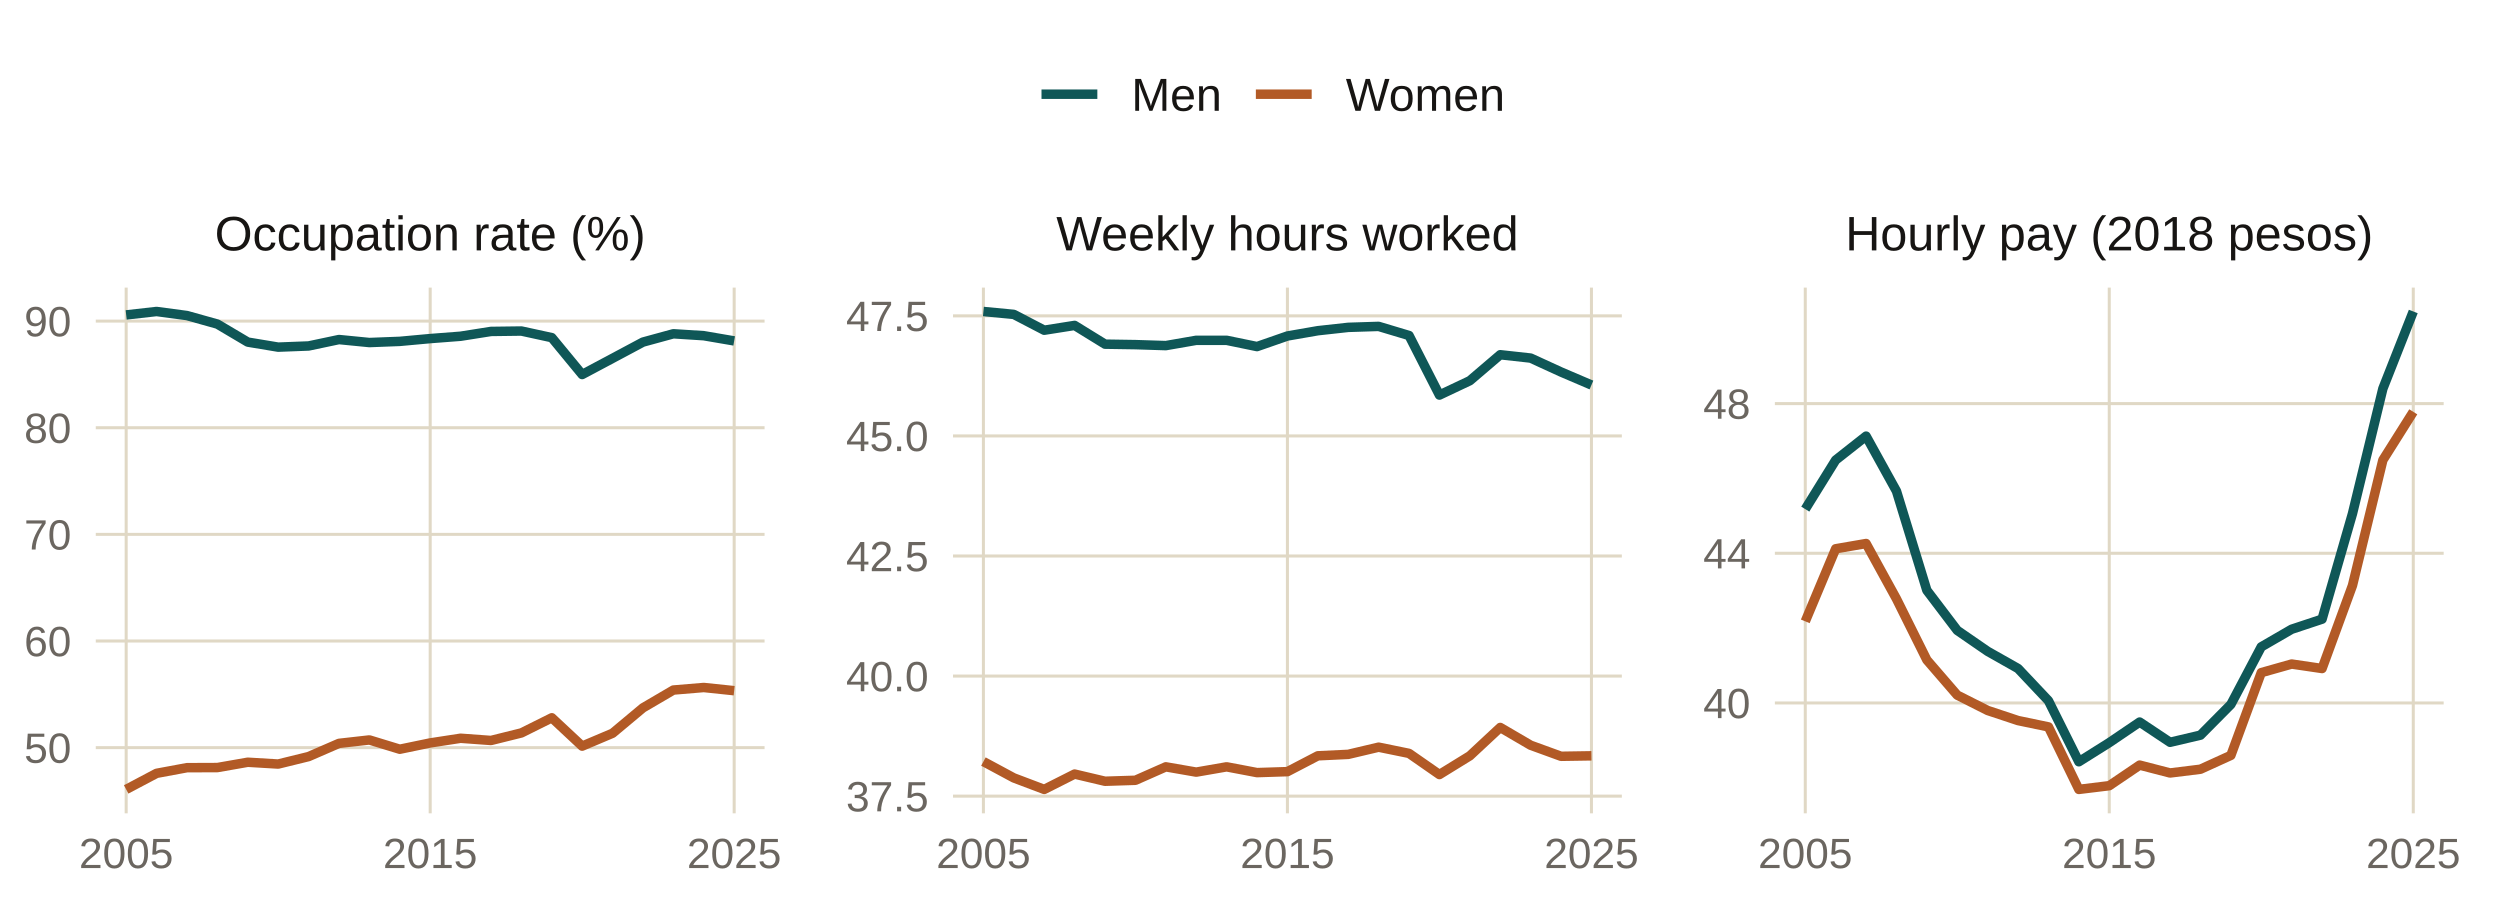
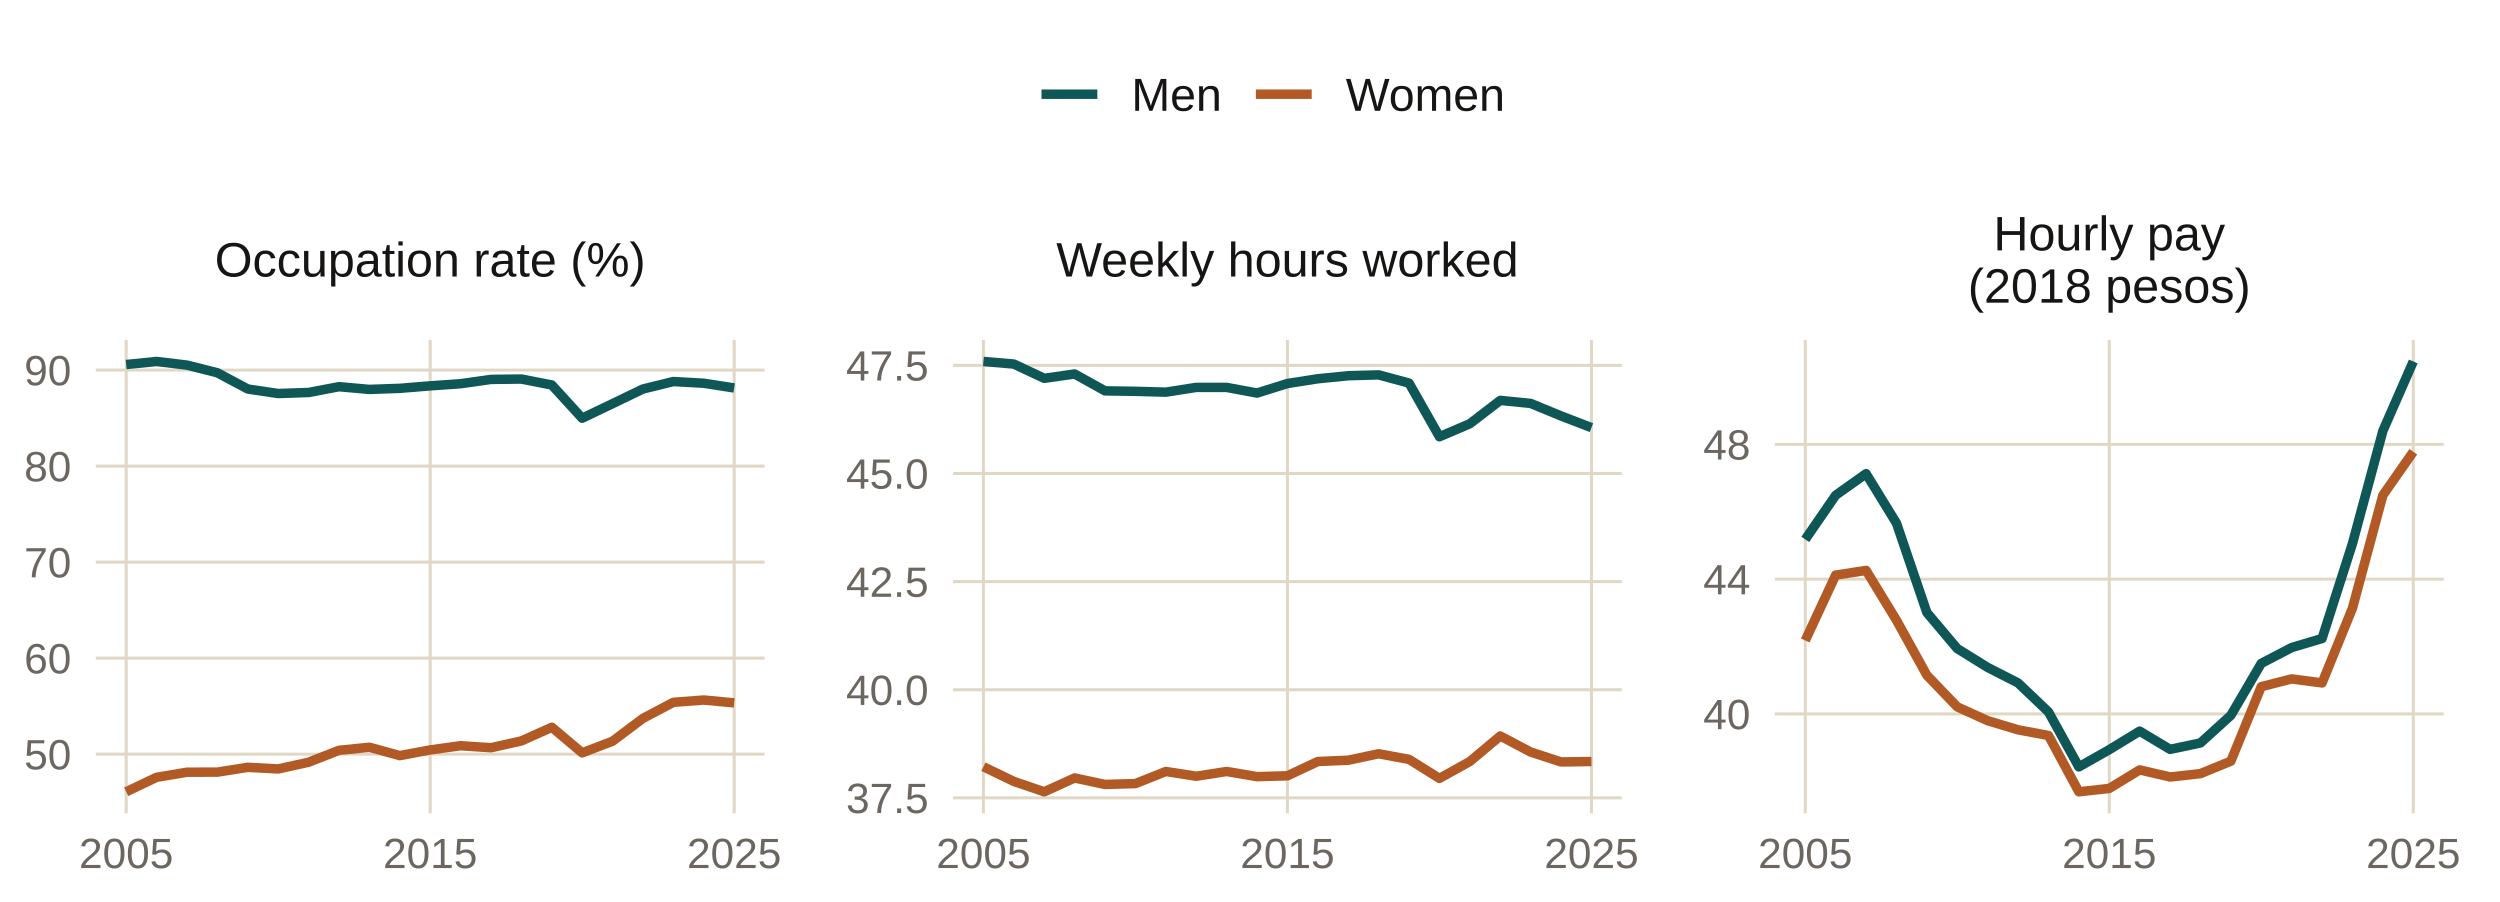
<svg xmlns="http://www.w3.org/2000/svg" width="619.20pt" height="223.20pt" viewBox="0 0 619.20 223.20">
  <g class="svglite">
    <defs>
      <style type="text/css">
    .svglite line, .svglite polyline, .svglite polygon, .svglite path, .svglite rect, .svglite circle {
      fill: none;
      stroke: #000000;
      stroke-linecap: round;
      stroke-linejoin: round;
      stroke-miterlimit: 10.00;
    }
    .svglite text {
      white-space: pre;
    }
    .svglite g.glyphgroup path {
      fill: inherit;
      stroke: none;
    }
  </style>
    </defs>
    <rect width="100%" height="100%" style="stroke: none; fill: none;" />
    <defs>
      <clipPath id="cpMC4wMHw2MTkuMjB8MC4wMHwyMjMuMjA=">
        <rect x="0.00" y="0.00" width="619.20" height="223.20" />
      </clipPath>
    </defs>
    <g clip-path="url(#cpMC4wMHw2MTkuMjB8MC4wMHwyMjMuMjA=)">
</g>
    <defs>
-       <clipPath id="cpMjMuNzJ8MTg5LjM3fDcxLjI0fDIwMS40NA==">
-         <rect x="23.72" y="71.24" width="165.66" height="130.21" />
+       <clipPath id="cpMjMuNzJ8MTg5LjM3fDg0LjIwfDIwMS40NA==">
+         <rect x="23.72" y="84.20" width="165.66" height="117.25" />
      </clipPath>
    </defs>
-     <g clip-path="url(#cpMjMuNzJ8MTg5LjM3fDcxLjI0fDIwMS40NA==)">
-       <polyline points="23.72,185.17 189.37,185.17 " style="stroke-width: 0.75; stroke: #E0D8C5; stroke-linecap: butt;" />
-       <polyline points="23.72,158.76 189.37,158.76 " style="stroke-width: 0.75; stroke: #E0D8C5; stroke-linecap: butt;" />
-       <polyline points="23.72,132.35 189.37,132.35 " style="stroke-width: 0.75; stroke: #E0D8C5; stroke-linecap: butt;" />
-       <polyline points="23.72,105.94 189.37,105.94 " style="stroke-width: 0.75; stroke: #E0D8C5; stroke-linecap: butt;" />
-       <polyline points="23.72,79.53 189.37,79.53 " style="stroke-width: 0.75; stroke: #E0D8C5; stroke-linecap: butt;" />
-       <polyline points="31.25,201.44 31.25,71.24 " style="stroke-width: 0.75; stroke: #E0D8C5; stroke-linecap: butt;" />
-       <polyline points="106.55,201.44 106.55,71.24 " style="stroke-width: 0.75; stroke: #E0D8C5; stroke-linecap: butt;" />
-       <polyline points="181.84,201.44 181.84,71.24 " style="stroke-width: 0.75; stroke: #E0D8C5; stroke-linecap: butt;" />
-       <polyline points="31.25,78.00 38.78,77.15 46.31,78.16 53.84,80.27 61.37,84.73 68.90,85.98 76.43,85.69 83.96,84.10 91.49,84.84 99.02,84.55 106.55,83.86 114.08,83.28 121.61,82.09 129.14,81.99 136.67,83.63 144.19,92.76 151.72,88.75 159.25,84.73 166.78,82.67 174.31,83.15 181.84,84.44 " style="stroke-width: 2.35; stroke: #0F5757; stroke-linecap: butt;" />
-       <polyline points="31.25,195.52 38.78,191.54 46.31,190.14 53.84,190.11 61.37,188.79 68.90,189.24 76.43,187.39 83.96,184.12 91.49,183.27 99.02,185.57 106.55,184.01 114.08,182.85 121.61,183.40 129.14,181.53 136.67,177.78 144.19,184.80 151.72,181.61 159.25,175.32 166.78,170.91 174.31,170.28 181.84,171.07 " style="stroke-width: 2.35; stroke: #B25A26; stroke-linecap: butt;" />
+     <g clip-path="url(#cpMjMuNzJ8MTg5LjM3fDg0LjIwfDIwMS40NA==)">
+       <polyline points="23.72,186.79 189.37,186.79 " style="stroke-width: 0.75; stroke: #E0D8C5; stroke-linecap: butt;" />
+       <polyline points="23.72,163.01 189.37,163.01 " style="stroke-width: 0.75; stroke: #E0D8C5; stroke-linecap: butt;" />
+       <polyline points="23.72,139.23 189.37,139.23 " style="stroke-width: 0.75; stroke: #E0D8C5; stroke-linecap: butt;" />
+       <polyline points="23.72,115.45 189.37,115.45 " style="stroke-width: 0.75; stroke: #E0D8C5; stroke-linecap: butt;" />
+       <polyline points="23.72,91.67 189.37,91.67 " style="stroke-width: 0.75; stroke: #E0D8C5; stroke-linecap: butt;" />
+       <polyline points="31.25,201.44 31.25,84.20 " style="stroke-width: 0.75; stroke: #E0D8C5; stroke-linecap: butt;" />
+       <polyline points="106.55,201.44 106.55,84.20 " style="stroke-width: 0.75; stroke: #E0D8C5; stroke-linecap: butt;" />
+       <polyline points="181.84,201.44 181.84,84.20 " style="stroke-width: 0.75; stroke: #E0D8C5; stroke-linecap: butt;" />
+       <polyline points="31.25,90.29 38.78,89.53 46.31,90.43 53.84,92.33 61.37,96.35 68.90,97.47 76.43,97.21 83.96,95.78 91.49,96.45 99.02,96.18 106.55,95.57 114.08,95.04 121.61,93.97 129.14,93.88 136.67,95.35 144.19,103.58 151.72,99.97 159.25,96.35 166.78,94.50 174.31,94.92 181.84,96.09 " style="stroke-width: 2.35; stroke: #0F5757; stroke-linecap: butt;" />
+       <polyline points="31.25,196.11 38.78,192.52 46.31,191.26 53.84,191.24 61.37,190.05 68.90,190.45 76.43,188.79 83.96,185.84 91.49,185.08 99.02,187.15 106.55,185.74 114.08,184.70 121.61,185.20 129.14,183.51 136.67,180.13 144.19,186.46 151.72,183.58 159.25,177.92 166.78,173.95 174.31,173.38 181.84,174.09 " style="stroke-width: 2.35; stroke: #B25A26; stroke-linecap: butt;" />
    </g>
    <g clip-path="url(#cpMC4wMHw2MTkuMjB8MC4wMHwyMjMuMjA=)">
</g>
    <defs>
-       <clipPath id="cpMjM2LjA0fDQwMS43MHw3MS4yNHwyMDEuNDQ=">
-         <rect x="236.04" y="71.24" width="165.66" height="130.21" />
+       <clipPath id="cpMjM2LjA0fDQwMS43MHw4NC4yMHwyMDEuNDQ=">
+         <rect x="236.04" y="84.20" width="165.66" height="117.25" />
      </clipPath>
    </defs>
-     <g clip-path="url(#cpMjM2LjA0fDQwMS43MHw3MS4yNHwyMDEuNDQ=)">
-       <polyline points="236.04,197.19 401.70,197.19 " style="stroke-width: 0.75; stroke: #E0D8C5; stroke-linecap: butt;" />
-       <polyline points="236.04,167.45 401.70,167.45 " style="stroke-width: 0.75; stroke: #E0D8C5; stroke-linecap: butt;" />
-       <polyline points="236.04,137.71 401.70,137.71 " style="stroke-width: 0.75; stroke: #E0D8C5; stroke-linecap: butt;" />
-       <polyline points="236.04,107.97 401.70,107.97 " style="stroke-width: 0.75; stroke: #E0D8C5; stroke-linecap: butt;" />
-       <polyline points="236.04,78.23 401.70,78.23 " style="stroke-width: 0.75; stroke: #E0D8C5; stroke-linecap: butt;" />
-       <polyline points="243.57,201.44 243.57,71.24 " style="stroke-width: 0.75; stroke: #E0D8C5; stroke-linecap: butt;" />
-       <polyline points="318.87,201.44 318.87,71.24 " style="stroke-width: 0.75; stroke: #E0D8C5; stroke-linecap: butt;" />
-       <polyline points="394.17,201.44 394.17,71.24 " style="stroke-width: 0.75; stroke: #E0D8C5; stroke-linecap: butt;" />
-       <polyline points="243.57,77.15 251.10,77.87 258.63,81.79 266.16,80.60 273.69,85.24 281.22,85.36 288.75,85.60 296.28,84.29 303.81,84.29 311.34,85.84 318.87,83.22 326.40,81.91 333.93,81.08 341.46,80.84 348.99,83.10 356.52,97.85 364.05,94.29 371.58,87.86 379.11,88.69 386.64,92.14 394.17,95.36 " style="stroke-width: 2.35; stroke: #0F5757; stroke-linecap: butt;" />
-       <polyline points="243.57,188.62 251.10,192.67 258.63,195.52 266.16,191.72 273.69,193.50 281.22,193.26 288.75,189.93 296.28,191.24 303.81,189.93 311.34,191.36 318.87,191.12 326.40,187.20 333.93,186.84 341.46,185.06 348.99,186.60 356.52,191.84 364.05,187.20 371.58,180.18 379.11,184.58 386.64,187.32 394.17,187.20 " style="stroke-width: 2.35; stroke: #B25A26; stroke-linecap: butt;" />
+     <g clip-path="url(#cpMjM2LjA0fDQwMS43MHw4NC4yMHwyMDEuNDQ=)">
+       <polyline points="236.04,197.61 401.70,197.61 " style="stroke-width: 0.75; stroke: #E0D8C5; stroke-linecap: butt;" />
+       <polyline points="236.04,170.83 401.70,170.83 " style="stroke-width: 0.75; stroke: #E0D8C5; stroke-linecap: butt;" />
+       <polyline points="236.04,144.05 401.70,144.05 " style="stroke-width: 0.75; stroke: #E0D8C5; stroke-linecap: butt;" />
+       <polyline points="236.04,117.27 401.70,117.27 " style="stroke-width: 0.75; stroke: #E0D8C5; stroke-linecap: butt;" />
+       <polyline points="236.04,90.49 401.70,90.49 " style="stroke-width: 0.75; stroke: #E0D8C5; stroke-linecap: butt;" />
+       <polyline points="243.57,201.44 243.57,84.20 " style="stroke-width: 0.75; stroke: #E0D8C5; stroke-linecap: butt;" />
+       <polyline points="318.87,201.44 318.87,84.20 " style="stroke-width: 0.75; stroke: #E0D8C5; stroke-linecap: butt;" />
+       <polyline points="394.17,201.44 394.17,84.20 " style="stroke-width: 0.75; stroke: #E0D8C5; stroke-linecap: butt;" />
+       <polyline points="243.57,89.53 251.10,90.17 258.63,93.70 266.16,92.63 273.69,96.81 281.22,96.92 288.75,97.13 296.28,95.95 303.81,95.95 311.34,97.35 318.87,94.99 326.40,93.81 333.93,93.06 341.46,92.85 348.99,94.88 356.52,108.17 364.05,104.95 371.58,99.17 379.11,99.92 386.64,103.02 394.17,105.92 " style="stroke-width: 2.35; stroke: #0F5757; stroke-linecap: butt;" />
+       <polyline points="243.57,189.90 251.10,193.54 258.63,196.11 266.16,192.69 273.69,194.29 281.22,194.08 288.75,191.08 296.28,192.26 303.81,191.08 311.34,192.36 318.87,192.15 326.40,188.61 333.93,188.29 341.46,186.69 348.99,188.08 356.52,192.79 364.05,188.61 371.58,182.29 379.11,186.26 386.64,188.72 394.17,188.61 " style="stroke-width: 2.35; stroke: #B25A26; stroke-linecap: butt;" />
    </g>
    <g clip-path="url(#cpMC4wMHw2MTkuMjB8MC4wMHwyMjMuMjA=)">
</g>
    <defs>
-       <clipPath id="cpNDM5LjYwfDYwNS4yNXw3MS4yNHwyMDEuNDQ=">
-         <rect x="439.60" y="71.24" width="165.66" height="130.21" />
+       <clipPath id="cpNDM5LjYwfDYwNS4yNXw4NC4yMHwyMDEuNDQ=">
+         <rect x="439.60" y="84.20" width="165.66" height="117.25" />
      </clipPath>
    </defs>
-     <g clip-path="url(#cpNDM5LjYwfDYwNS4yNXw3MS4yNHwyMDEuNDQ=)">
-       <polyline points="439.60,174.11 605.25,174.11 " style="stroke-width: 0.75; stroke: #E0D8C5; stroke-linecap: butt;" />
-       <polyline points="439.60,137.03 605.25,137.03 " style="stroke-width: 0.75; stroke: #E0D8C5; stroke-linecap: butt;" />
-       <polyline points="439.60,99.96 605.25,99.96 " style="stroke-width: 0.75; stroke: #E0D8C5; stroke-linecap: butt;" />
-       <polyline points="447.13,201.44 447.13,71.24 " style="stroke-width: 0.75; stroke: #E0D8C5; stroke-linecap: butt;" />
-       <polyline points="522.42,201.44 522.42,71.24 " style="stroke-width: 0.75; stroke: #E0D8C5; stroke-linecap: butt;" />
-       <polyline points="597.72,201.44 597.72,71.24 " style="stroke-width: 0.75; stroke: #E0D8C5; stroke-linecap: butt;" />
-       <polyline points="447.13,126.10 454.66,113.95 462.19,108.02 469.72,121.65 477.24,146.21 484.77,156.13 492.30,161.32 499.83,165.58 507.36,173.56 514.89,188.67 522.42,183.94 529.95,178.84 537.48,183.85 545.01,182.08 552.54,174.48 560.07,160.21 567.60,155.85 575.13,153.35 582.66,127.21 590.19,96.25 597.72,77.15 " style="stroke-width: 2.35; stroke: #0F5757; stroke-linecap: butt;" />
-       <polyline points="447.13,153.90 454.66,135.92 462.19,134.62 469.72,148.34 477.24,163.45 484.77,172.17 492.30,175.97 499.83,178.47 507.36,180.04 514.89,195.52 522.42,194.60 529.95,189.50 537.48,191.45 545.01,190.52 552.54,187.09 560.07,166.60 567.60,164.47 575.13,165.58 582.66,145.01 590.19,113.95 597.72,102.00 " style="stroke-width: 2.35; stroke: #B25A26; stroke-linecap: butt;" />
+     <g clip-path="url(#cpNDM5LjYwfDYwNS4yNXw4NC4yMHwyMDEuNDQ=)">
+       <polyline points="439.60,176.83 605.25,176.83 " style="stroke-width: 0.75; stroke: #E0D8C5; stroke-linecap: butt;" />
+       <polyline points="439.60,143.45 605.25,143.45 " style="stroke-width: 0.75; stroke: #E0D8C5; stroke-linecap: butt;" />
+       <polyline points="439.60,110.06 605.25,110.06 " style="stroke-width: 0.75; stroke: #E0D8C5; stroke-linecap: butt;" />
+       <polyline points="447.13,201.44 447.13,84.20 " style="stroke-width: 0.75; stroke: #E0D8C5; stroke-linecap: butt;" />
+       <polyline points="522.42,201.44 522.42,84.20 " style="stroke-width: 0.75; stroke: #E0D8C5; stroke-linecap: butt;" />
+       <polyline points="597.72,201.44 597.72,84.20 " style="stroke-width: 0.75; stroke: #E0D8C5; stroke-linecap: butt;" />
+       <polyline points="447.13,133.60 454.66,122.66 462.19,117.32 469.72,129.59 477.24,151.71 484.77,160.64 492.30,165.31 499.83,169.15 507.36,176.33 514.89,189.94 522.42,185.68 529.95,181.09 537.48,185.60 545.01,184.01 552.54,177.17 560.07,164.31 567.60,160.39 575.13,158.14 582.66,134.60 590.19,106.72 597.72,89.53 " style="stroke-width: 2.35; stroke: #0F5757; stroke-linecap: butt;" />
+       <polyline points="447.13,158.64 454.66,142.44 462.19,141.28 469.72,153.63 477.24,167.23 484.77,175.08 492.30,178.50 499.83,180.76 507.36,182.17 514.89,196.11 522.42,195.28 529.95,190.69 537.48,192.44 545.01,191.61 552.54,188.52 560.07,170.07 567.60,168.15 575.13,169.15 582.66,150.62 590.19,122.66 597.72,111.89 " style="stroke-width: 2.35; stroke: #B25A26; stroke-linecap: butt;" />
    </g>
    <g clip-path="url(#cpMC4wMHw2MTkuMjB8MC4wMHwyMjMuMjA=)">
</g>
    <defs>
-       <clipPath id="cpMjMuNzJ8MTg5LjM3fDUyLjE1fDcxLjI0">
-         <rect x="23.72" y="52.15" width="165.66" height="19.09" />
+       <clipPath id="cpMjMuNzJ8MTg5LjM3fDUyLjE1fDg0LjIw">
+         <rect x="23.72" y="52.15" width="165.66" height="32.05" />
      </clipPath>
    </defs>
-     <g clip-path="url(#cpMjMuNzJ8MTg5LjM3fDUyLjE1fDcxLjI0)">
-       <text x="106.55" y="62.01" text-anchor="middle" style="font-size: 12.00px;fill: #171513; font-family: &quot;Arial&quot;;" textLength="106.69px" lengthAdjust="spacingAndGlyphs">Occupation rate (%)</text>
+     <g clip-path="url(#cpMjMuNzJ8MTg5LjM3fDUyLjE1fDg0LjIw)">
+       <text x="106.55" y="68.49" text-anchor="middle" style="font-size: 12.00px;fill: #171513; font-family: &quot;Arial&quot;;" textLength="106.69px" lengthAdjust="spacingAndGlyphs">Occupation rate (%)</text>
    </g>
    <g clip-path="url(#cpMC4wMHw2MTkuMjB8MC4wMHwyMjMuMjA=)">
</g>
    <defs>
-       <clipPath id="cpMjM2LjA0fDQwMS43MHw1Mi4xNXw3MS4yNA==">
-         <rect x="236.04" y="52.15" width="165.66" height="19.09" />
+       <clipPath id="cpMjM2LjA0fDQwMS43MHw1Mi4xNXw4NC4yMA==">
+         <rect x="236.04" y="52.15" width="165.66" height="32.05" />
      </clipPath>
    </defs>
-     <g clip-path="url(#cpMjM2LjA0fDQwMS43MHw1Mi4xNXw3MS4yNA==)">
-       <text x="318.87" y="62.01" text-anchor="middle" style="font-size: 12.00px;fill: #171513; font-family: &quot;Arial&quot;;" textLength="114.48px" lengthAdjust="spacingAndGlyphs">Weekly hours worked</text>
+     <g clip-path="url(#cpMjM2LjA0fDQwMS43MHw1Mi4xNXw4NC4yMA==)">
+       <text x="318.87" y="68.49" text-anchor="middle" style="font-size: 12.00px;fill: #171513; font-family: &quot;Arial&quot;;" textLength="114.48px" lengthAdjust="spacingAndGlyphs">Weekly hours worked</text>
    </g>
    <g clip-path="url(#cpMC4wMHw2MTkuMjB8MC4wMHwyMjMuMjA=)">
</g>
    <defs>
-       <clipPath id="cpNDM5LjYwfDYwNS4yNXw1Mi4xNXw3MS4yNA==">
-         <rect x="439.60" y="52.15" width="165.66" height="19.09" />
+       <clipPath id="cpNDM5LjYwfDYwNS4yNXw1Mi4xNXw4NC4yMA==">
+         <rect x="439.60" y="52.15" width="165.66" height="32.05" />
      </clipPath>
    </defs>
-     <g clip-path="url(#cpNDM5LjYwfDYwNS4yNXw1Mi4xNXw3MS4yNA==)">
-       <text x="522.42" y="62.01" text-anchor="middle" style="font-size: 12.00px;fill: #171513; font-family: &quot;Arial&quot;;" textLength="130.72px" lengthAdjust="spacingAndGlyphs">Hourly pay (2018 pesos)</text>
+     <g clip-path="url(#cpNDM5LjYwfDYwNS4yNXw1Mi4xNXw4NC4yMA==)">
+       <text x="522.42" y="62.01" text-anchor="middle" style="font-size: 12.00px;fill: #171513; font-family: &quot;Arial&quot;;" textLength="57.36px" lengthAdjust="spacingAndGlyphs">Hourly pay</text>
+       <text x="522.42" y="74.97" text-anchor="middle" style="font-size: 12.00px;fill: #171513; font-family: &quot;Arial&quot;;" textLength="70.03px" lengthAdjust="spacingAndGlyphs">(2018 pesos)</text>
    </g>
    <g clip-path="url(#cpMC4wMHw2MTkuMjB8MC4wMHwyMjMuMjA=)">
      <text x="31.25" y="215.01" text-anchor="middle" style="font-size: 10.50px;fill: #6B6660; font-family: &quot;Arial&quot;;" textLength="23.38px" lengthAdjust="spacingAndGlyphs">2005</text>
      <text x="106.55" y="215.01" text-anchor="middle" style="font-size: 10.50px;fill: #6B6660; font-family: &quot;Arial&quot;;" textLength="23.38px" lengthAdjust="spacingAndGlyphs">2015</text>
      <text x="181.84" y="215.01" text-anchor="middle" style="font-size: 10.50px;fill: #6B6660; font-family: &quot;Arial&quot;;" textLength="23.38px" lengthAdjust="spacingAndGlyphs">2025</text>
      <text x="243.57" y="215.01" text-anchor="middle" style="font-size: 10.50px;fill: #6B6660; font-family: &quot;Arial&quot;;" textLength="23.38px" lengthAdjust="spacingAndGlyphs">2005</text>
      <text x="318.87" y="215.01" text-anchor="middle" style="font-size: 10.50px;fill: #6B6660; font-family: &quot;Arial&quot;;" textLength="23.38px" lengthAdjust="spacingAndGlyphs">2015</text>
      <text x="394.17" y="215.01" text-anchor="middle" style="font-size: 10.50px;fill: #6B6660; font-family: &quot;Arial&quot;;" textLength="23.38px" lengthAdjust="spacingAndGlyphs">2025</text>
      <text x="447.13" y="215.01" text-anchor="middle" style="font-size: 10.50px;fill: #6B6660; font-family: &quot;Arial&quot;;" textLength="23.38px" lengthAdjust="spacingAndGlyphs">2005</text>
      <text x="522.42" y="215.01" text-anchor="middle" style="font-size: 10.50px;fill: #6B6660; font-family: &quot;Arial&quot;;" textLength="23.38px" lengthAdjust="spacingAndGlyphs">2015</text>
      <text x="597.72" y="215.01" text-anchor="middle" style="font-size: 10.50px;fill: #6B6660; font-family: &quot;Arial&quot;;" textLength="23.38px" lengthAdjust="spacingAndGlyphs">2025</text>
-       <text x="433.54" y="177.87" text-anchor="end" style="font-size: 10.50px;fill: #6B6660; font-family: &quot;Arial&quot;;" textLength="11.69px" lengthAdjust="spacingAndGlyphs">40</text>
-       <text x="433.54" y="140.79" text-anchor="end" style="font-size: 10.50px;fill: #6B6660; font-family: &quot;Arial&quot;;" textLength="11.69px" lengthAdjust="spacingAndGlyphs">44</text>
-       <text x="433.54" y="103.72" text-anchor="end" style="font-size: 10.50px;fill: #6B6660; font-family: &quot;Arial&quot;;" textLength="11.69px" lengthAdjust="spacingAndGlyphs">48</text>
-       <text x="229.99" y="200.95" text-anchor="end" style="font-size: 10.50px;fill: #6B6660; font-family: &quot;Arial&quot;;" textLength="20.45px" lengthAdjust="spacingAndGlyphs">37.5</text>
-       <text x="229.99" y="171.21" text-anchor="end" style="font-size: 10.50px;fill: #6B6660; font-family: &quot;Arial&quot;;" textLength="20.45px" lengthAdjust="spacingAndGlyphs">40.0</text>
-       <text x="229.99" y="141.47" text-anchor="end" style="font-size: 10.50px;fill: #6B6660; font-family: &quot;Arial&quot;;" textLength="20.45px" lengthAdjust="spacingAndGlyphs">42.5</text>
-       <text x="229.99" y="111.72" text-anchor="end" style="font-size: 10.50px;fill: #6B6660; font-family: &quot;Arial&quot;;" textLength="20.45px" lengthAdjust="spacingAndGlyphs">45.0</text>
-       <text x="229.99" y="81.98" text-anchor="end" style="font-size: 10.50px;fill: #6B6660; font-family: &quot;Arial&quot;;" textLength="20.45px" lengthAdjust="spacingAndGlyphs">47.5</text>
-       <text x="17.67" y="188.93" text-anchor="end" style="font-size: 10.50px;fill: #6B6660; font-family: &quot;Arial&quot;;" textLength="11.69px" lengthAdjust="spacingAndGlyphs">50</text>
-       <text x="17.67" y="162.52" text-anchor="end" style="font-size: 10.50px;fill: #6B6660; font-family: &quot;Arial&quot;;" textLength="11.69px" lengthAdjust="spacingAndGlyphs">60</text>
-       <text x="17.67" y="136.11" text-anchor="end" style="font-size: 10.50px;fill: #6B6660; font-family: &quot;Arial&quot;;" textLength="11.69px" lengthAdjust="spacingAndGlyphs">70</text>
-       <text x="17.67" y="109.70" text-anchor="end" style="font-size: 10.50px;fill: #6B6660; font-family: &quot;Arial&quot;;" textLength="11.69px" lengthAdjust="spacingAndGlyphs">80</text>
-       <text x="17.67" y="83.29" text-anchor="end" style="font-size: 10.50px;fill: #6B6660; font-family: &quot;Arial&quot;;" textLength="11.69px" lengthAdjust="spacingAndGlyphs">90</text>
+       <text x="433.54" y="180.59" text-anchor="end" style="font-size: 10.50px;fill: #6B6660; font-family: &quot;Arial&quot;;" textLength="11.69px" lengthAdjust="spacingAndGlyphs">40</text>
+       <text x="433.54" y="147.20" text-anchor="end" style="font-size: 10.50px;fill: #6B6660; font-family: &quot;Arial&quot;;" textLength="11.69px" lengthAdjust="spacingAndGlyphs">44</text>
+       <text x="433.54" y="113.82" text-anchor="end" style="font-size: 10.50px;fill: #6B6660; font-family: &quot;Arial&quot;;" textLength="11.69px" lengthAdjust="spacingAndGlyphs">48</text>
+       <text x="229.99" y="201.37" text-anchor="end" style="font-size: 10.50px;fill: #6B6660; font-family: &quot;Arial&quot;;" textLength="20.45px" lengthAdjust="spacingAndGlyphs">37.5</text>
+       <text x="229.99" y="174.59" text-anchor="end" style="font-size: 10.50px;fill: #6B6660; font-family: &quot;Arial&quot;;" textLength="20.45px" lengthAdjust="spacingAndGlyphs">40.0</text>
+       <text x="229.99" y="147.81" text-anchor="end" style="font-size: 10.50px;fill: #6B6660; font-family: &quot;Arial&quot;;" textLength="20.45px" lengthAdjust="spacingAndGlyphs">42.5</text>
+       <text x="229.99" y="121.03" text-anchor="end" style="font-size: 10.50px;fill: #6B6660; font-family: &quot;Arial&quot;;" textLength="20.45px" lengthAdjust="spacingAndGlyphs">45.0</text>
+       <text x="229.99" y="94.25" text-anchor="end" style="font-size: 10.50px;fill: #6B6660; font-family: &quot;Arial&quot;;" textLength="20.45px" lengthAdjust="spacingAndGlyphs">47.5</text>
+       <text x="17.67" y="190.55" text-anchor="end" style="font-size: 10.50px;fill: #6B6660; font-family: &quot;Arial&quot;;" textLength="11.69px" lengthAdjust="spacingAndGlyphs">50</text>
+       <text x="17.67" y="166.77" text-anchor="end" style="font-size: 10.50px;fill: #6B6660; font-family: &quot;Arial&quot;;" textLength="11.69px" lengthAdjust="spacingAndGlyphs">60</text>
+       <text x="17.67" y="142.99" text-anchor="end" style="font-size: 10.50px;fill: #6B6660; font-family: &quot;Arial&quot;;" textLength="11.69px" lengthAdjust="spacingAndGlyphs">70</text>
+       <text x="17.67" y="119.21" text-anchor="end" style="font-size: 10.50px;fill: #6B6660; font-family: &quot;Arial&quot;;" textLength="11.69px" lengthAdjust="spacingAndGlyphs">80</text>
+       <text x="17.67" y="95.42" text-anchor="end" style="font-size: 10.50px;fill: #6B6660; font-family: &quot;Arial&quot;;" textLength="11.69px" lengthAdjust="spacingAndGlyphs">90</text>
      <line x1="257.96" y1="23.33" x2="271.79" y2="23.33" style="stroke-width: 2.35; stroke: #0F5757; stroke-linecap: butt;" />
      <line x1="311.05" y1="23.33" x2="324.88" y2="23.33" style="stroke-width: 2.35; stroke: #B25A26; stroke-linecap: butt;" />
      <text x="280.24" y="27.45" style="font-size: 11.50px;fill: #171513; font-family: &quot;Arial&quot;;" textLength="22.36px" lengthAdjust="spacingAndGlyphs">Men</text>
      <text x="333.33" y="27.45" style="font-size: 11.50px;fill: #171513; font-family: &quot;Arial&quot;;" textLength="39.41px" lengthAdjust="spacingAndGlyphs">Women</text>
    </g>
  </g>
</svg>
